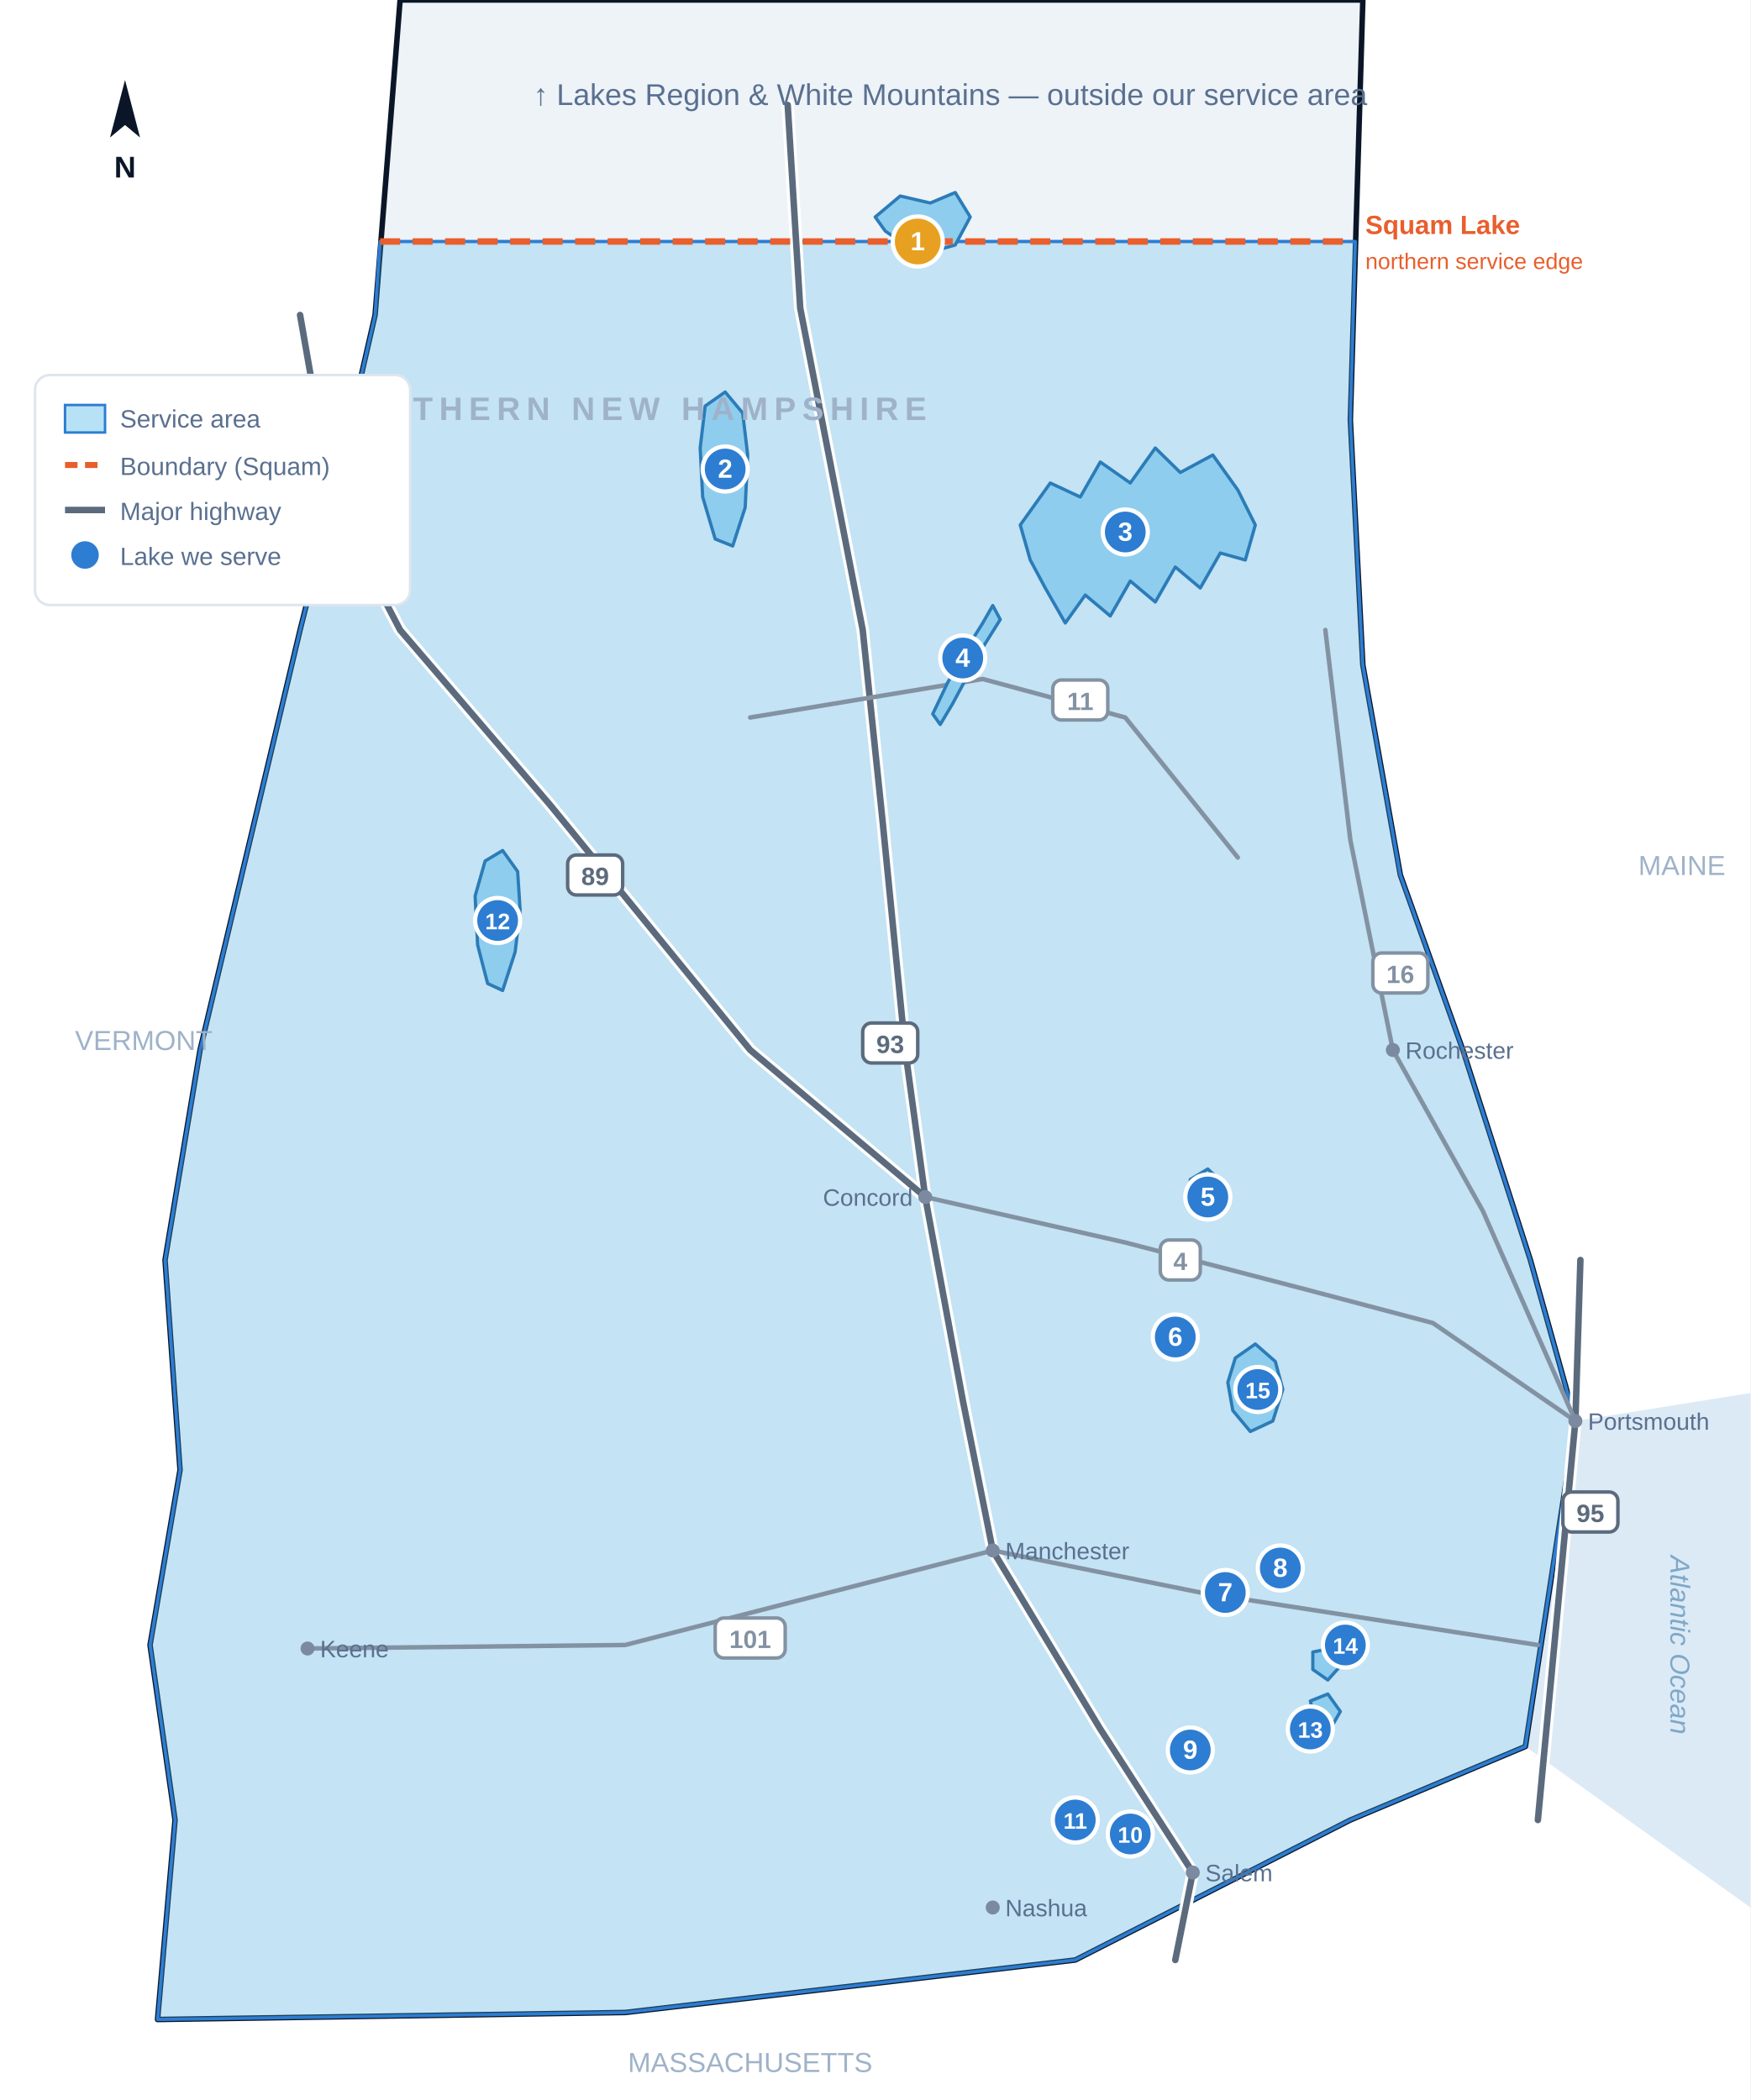
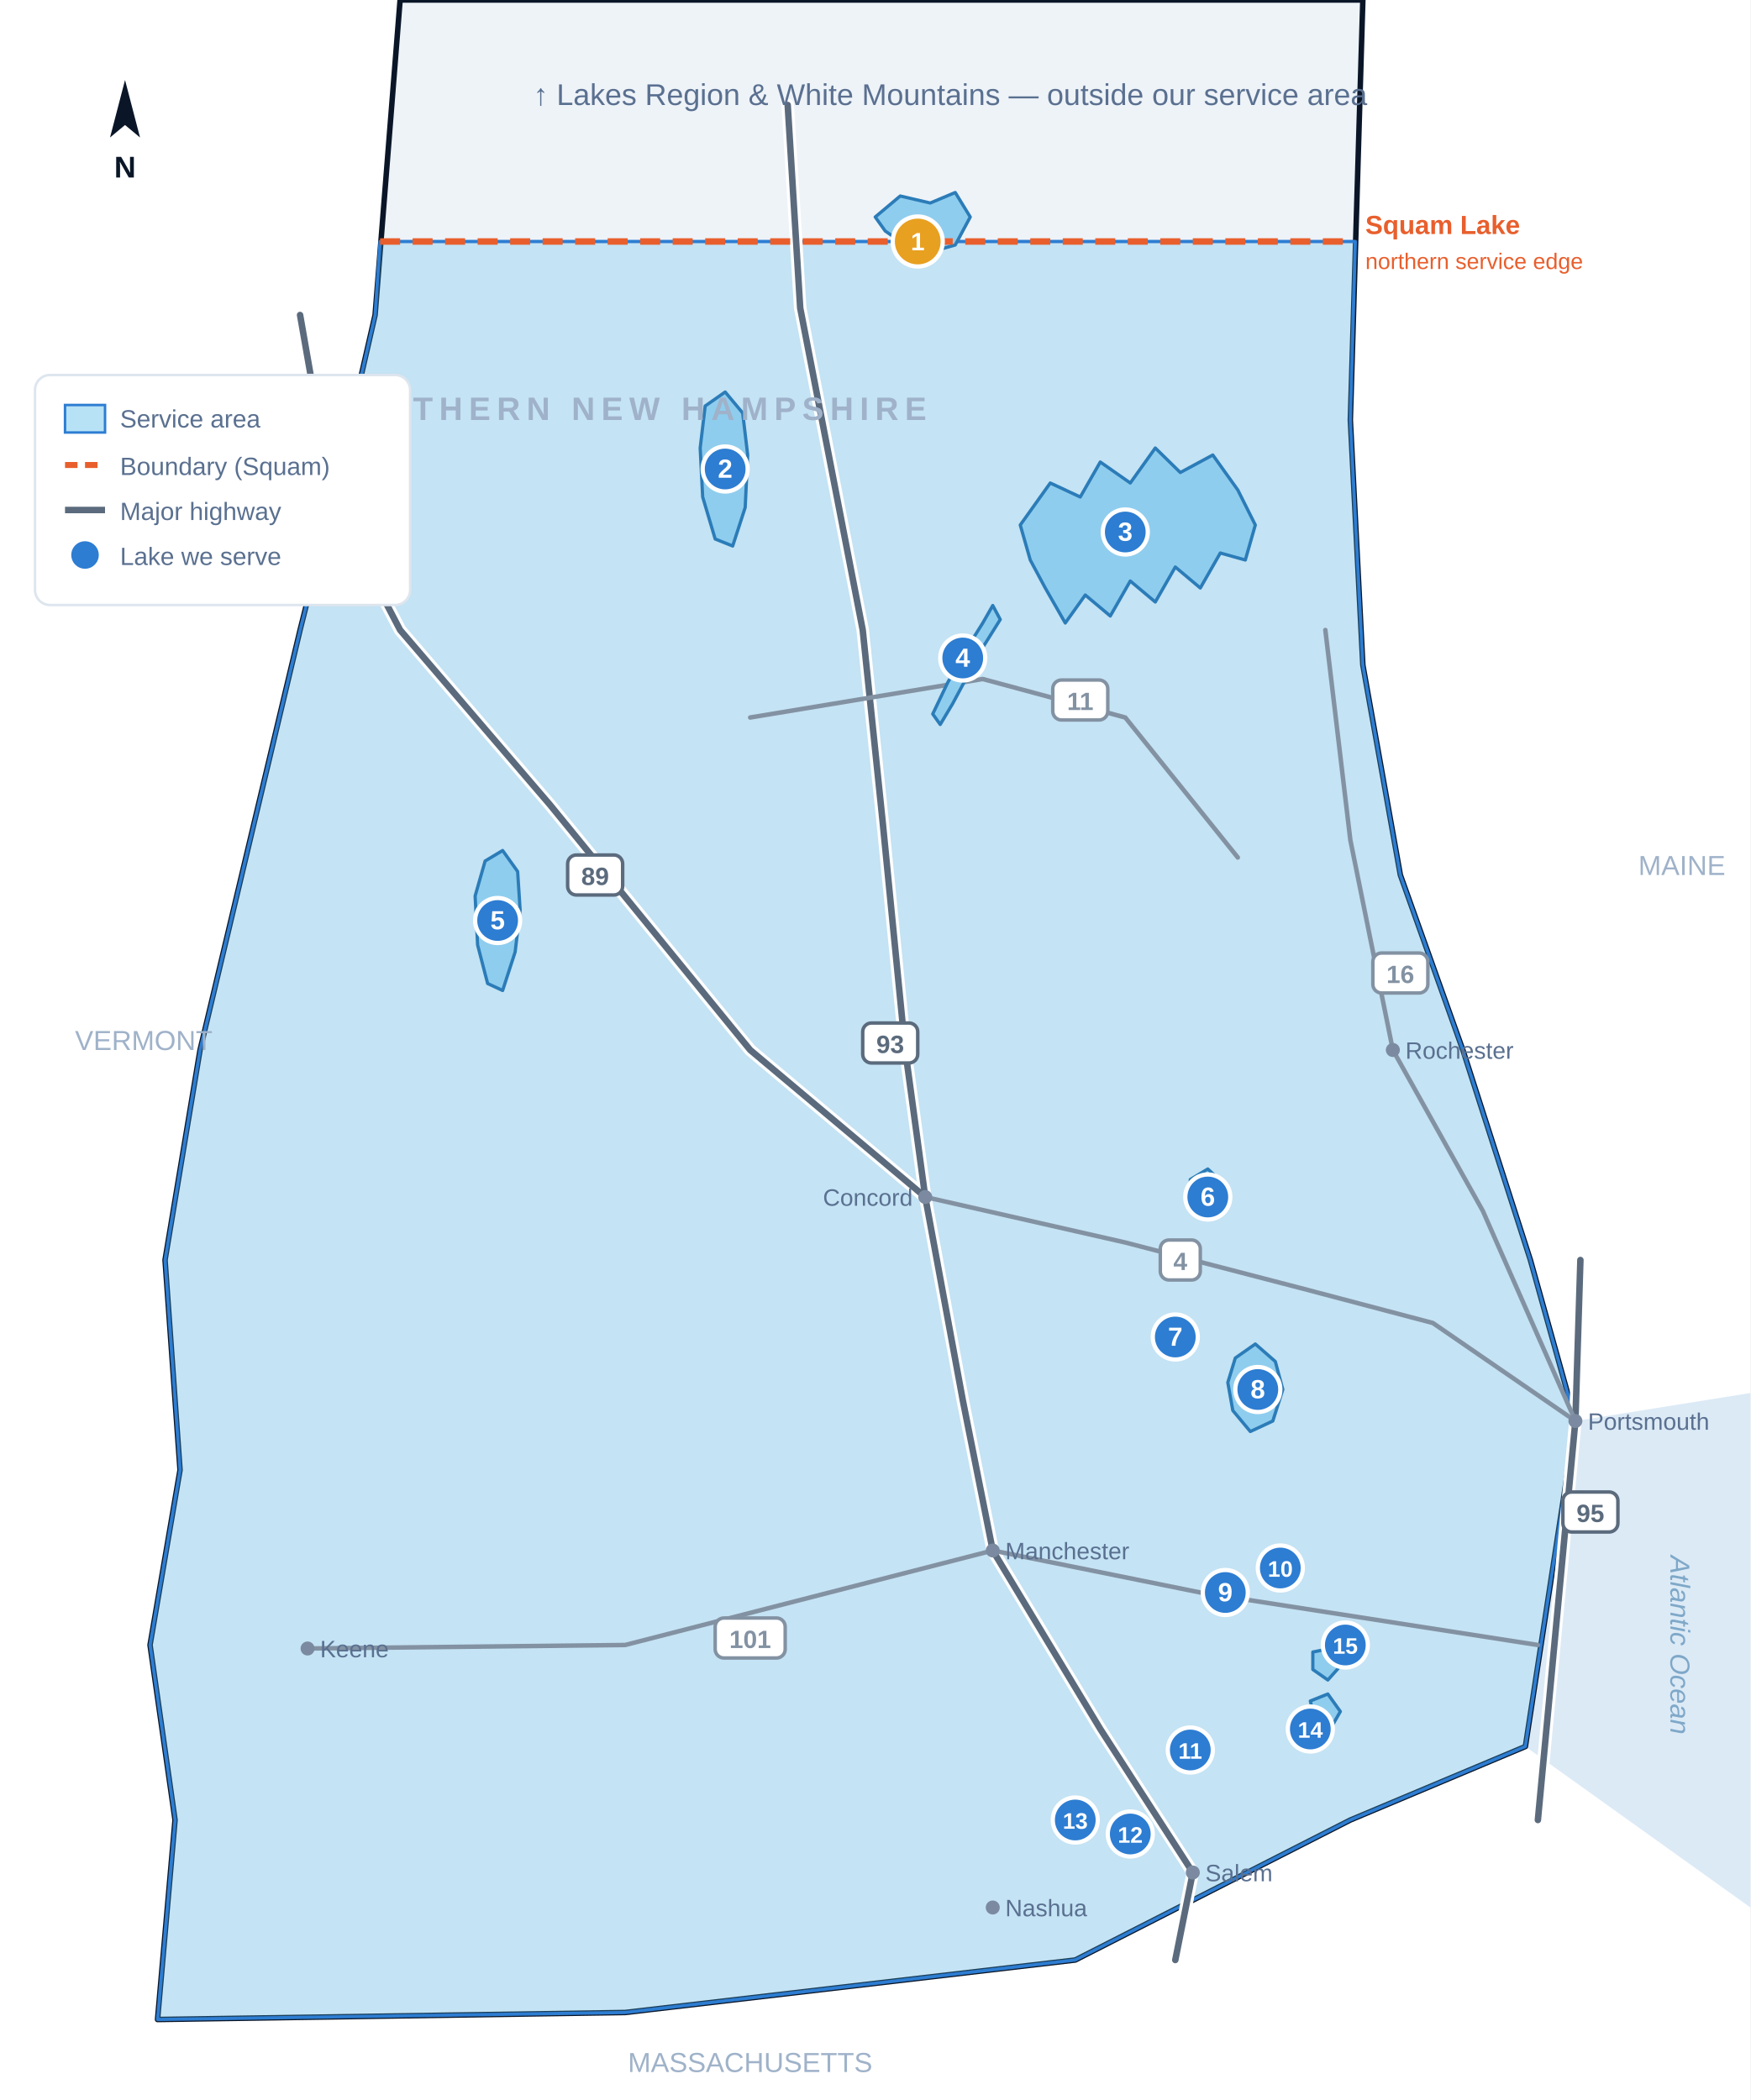
<svg xmlns="http://www.w3.org/2000/svg" viewBox="0 0 700 840" role="img" aria-label="Detailed map of southern and central New Hampshire showing NH Jet Fun delivery area (south of Squam Lake), major highways, cities, and the 15 lakes served.">
  <rect x="0" y="0" width="700" height="840" fill="#ffffff" />
  <polygon points="630,568.4 700,557.2 700,763.0 610,698.6" fill="#dCEAF6" />
  <text x="668" y="658.0" text-anchor="middle" transform="rotate(90 668 658.0)" font-family="'Segoe UI',Arial,Helvetica,sans-serif" font-size="11" font-style="italic" fill="#7fa8c8">Atlantic Ocean</text>
  <polygon points="160,0.0 545,0.0 540,168.0 545,266.0 560,350.0 585,420.0 612,504.0 630,568.4 610,698.6 540,728.0 430,784.0 250,805.0 63,807.8 70,728.0 60,658.0 72,588.0 66,504.0 80,420.0 100,336.0 120,252.0 133,200.2 150,126.0" fill="#eef3f8" stroke="#0a1628" stroke-width="2.2" stroke-linejoin="round" />
  <polygon points="542,96.6 540,168.0 545,266.0 560,350.0 585,420.0 612,504.0 630,568.4 610,698.6 540,728.0 430,784.0 250,805.0 63,807.8 70,728.0 60,658.0 72,588.0 66,504.0 80,420.0 100,336.0 120,252.0 133,200.2 150,126.0 152,96.6" fill="#4db6e8" fill-opacity="0.26" stroke="#2d7dd2" stroke-width="1.3" stroke-linejoin="round" />
  <polyline points="470,784.0 477,749.0 440,691.6 397,620.2 385,560.0 370,478.8 362,420.0 353,329.0 345,252.0 320,123.2 315,42.0" fill="none" stroke="#fff" stroke-width="5" stroke-linejoin="round" stroke-linecap="round" />
  <polyline points="370,478.8 300,420.0 220,322.0 160,252.0 133,200.2 120,126.0" fill="none" stroke="#fff" stroke-width="5" stroke-linejoin="round" stroke-linecap="round" />
  <polyline points="615,728.0 630,568.4 632,504.0" fill="none" stroke="#fff" stroke-width="5" stroke-linejoin="round" stroke-linecap="round" />
  <polyline points="470,784.0 477,749.0 440,691.6 397,620.2 385,560.0 370,478.8 362,420.0 353,329.0 345,252.0 320,123.2 315,42.0" fill="none" stroke="#5b6b7d" stroke-width="2.6" stroke-linejoin="round" stroke-linecap="round" />
  <polyline points="370,478.8 300,420.0 220,322.0 160,252.0 133,200.2 120,126.0" fill="none" stroke="#5b6b7d" stroke-width="2.6" stroke-linejoin="round" stroke-linecap="round" />
  <polyline points="615,728.0 630,568.4 632,504.0" fill="none" stroke="#5b6b7d" stroke-width="2.6" stroke-linejoin="round" stroke-linecap="round" />
  <polyline points="370,478.8 450,497.0 520,515.2 573,529.2 630,568.4" fill="none" stroke="#8392a3" stroke-width="1.8" stroke-linejoin="round" stroke-linecap="round" />
  <polyline points="123,659.4 250,658.0 397,620.2 480,637.0 615,658.0" fill="none" stroke="#8392a3" stroke-width="1.8" stroke-linejoin="round" stroke-linecap="round" />
  <polyline points="630,568.4 593,484.4 557,420.0 540,336.0 530,252.0" fill="none" stroke="#8392a3" stroke-width="1.8" stroke-linejoin="round" stroke-linecap="round" />
  <polyline points="300,287.0 393,271.6 450,287.0 495,343.0" fill="none" stroke="#8392a3" stroke-width="1.8" stroke-linejoin="round" stroke-linecap="round" />
  <polygon points="408,210.0 420,193.2 432,198.8 440,184.8 452,193.2 462,179.2 472,189.0 485,182.0 495,196.0 502,210.0 498,224.0 488,221.2 480,235.2 470,226.8 462,240.8 452,232.4 444,246.4 434,238.0 426,249.2 418,235.2 412,224.0" fill="#8fcdee" stroke="#2b7cb8" stroke-width="1.3" stroke-linejoin="round" />
  <polygon points="350,86.8 360,78.4 372,81.2 382,77.0 388,86.8 382,98.0 372,100.8 362,98.0 354,92.4" fill="#8fcdee" stroke="#2b7cb8" stroke-width="1.3" stroke-linejoin="round" />
  <polygon points="373,285.6 379,273.0 386,260.4 393,249.2 397,242.2 400,247.8 393,259.0 387,270.2 381,281.4 376,289.8" fill="#8fcdee" stroke="#2b7cb8" stroke-width="1.3" stroke-linejoin="round" />
  <polygon points="282,162.4 290,156.8 297,165.2 299,182.0 298,203.0 293,218.4 286,215.6 281,198.8 280,179.2" fill="#8fcdee" stroke="#2b7cb8" stroke-width="1.3" stroke-linejoin="round" />
  <polygon points="194,344.4 201,340.2 207,348.6 208,364.0 206,380.8 201,396.2 195,393.4 191,378.0 190,358.4" fill="#8fcdee" stroke="#2b7cb8" stroke-width="1.3" stroke-linejoin="round" />
  <polygon points="494,543.2 502,537.6 510,544.6 513,555.8 509,568.4 500,572.6 493,564.2 491,553.0" fill="#8fcdee" stroke="#2b7cb8" stroke-width="1.3" stroke-linejoin="round" />
  <polygon points="476,471.8 483,467.6 489,473.2 488,484.4 481,487.2 476,480.2" fill="#8fcdee" stroke="#2b7cb8" stroke-width="1.3" stroke-linejoin="round" />
  <polygon points="524,680.4 531,677.6 536,684.6 532,691.6 526,688.8" fill="#8fcdee" stroke="#2b7cb8" stroke-width="1.3" stroke-linejoin="round" />
  <polygon points="525,660.8 532,659.4 536,666.4 531,672.0 525,667.8" fill="#8fcdee" stroke="#2b7cb8" stroke-width="1.3" stroke-linejoin="round" />
  <circle cx="397" cy="620.2" r="2.8" fill="#7b8aa0" />
  <text x="402" y="623.7" text-anchor="start" font-family="'Segoe UI',Arial,Helvetica,sans-serif" font-size="9.5" fill="#5a7090">Manchester</text>
  <circle cx="370" cy="478.8" r="2.8" fill="#7b8aa0" />
  <text x="365" y="482.3" text-anchor="end" font-family="'Segoe UI',Arial,Helvetica,sans-serif" font-size="9.5" fill="#5a7090">Concord</text>
  <circle cx="397" cy="763.0" r="2.8" fill="#7b8aa0" />
  <text x="402" y="766.5" text-anchor="start" font-family="'Segoe UI',Arial,Helvetica,sans-serif" font-size="9.5" fill="#5a7090">Nashua</text>
  <circle cx="630" cy="568.4" r="2.8" fill="#7b8aa0" />
  <text x="635" y="571.9" text-anchor="start" font-family="'Segoe UI',Arial,Helvetica,sans-serif" font-size="9.5" fill="#5a7090">Portsmouth</text>
  <circle cx="123" cy="659.4" r="2.8" fill="#7b8aa0" />
  <text x="128" y="662.9" text-anchor="start" font-family="'Segoe UI',Arial,Helvetica,sans-serif" font-size="9.5" fill="#5a7090">Keene</text>
  <circle cx="557" cy="420.0" r="2.8" fill="#7b8aa0" />
  <text x="562" y="423.5" text-anchor="start" font-family="'Segoe UI',Arial,Helvetica,sans-serif" font-size="9.5" fill="#5a7090">Rochester</text>
  <circle cx="477" cy="749.0" r="2.8" fill="#7b8aa0" />
  <text x="482" y="752.5" text-anchor="start" font-family="'Segoe UI',Arial,Helvetica,sans-serif" font-size="9.5" fill="#5a7090">Salem</text>
  <line x1="152" y1="96.6" x2="542" y2="96.6" stroke="#e85f2d" stroke-width="2.6" stroke-dasharray="8 5" />
  <text x="380" y="42.0" text-anchor="middle" font-family="'Segoe UI',Arial,Helvetica,sans-serif" font-size="12" fill="#5a7090">↑ Lakes Region &amp; White Mountains — outside our service area</text>
  <text x="546" y="93.6" font-family="'Segoe UI',Arial,Helvetica,sans-serif" font-size="10.5" font-weight="700" fill="#e85f2d">Squam Lake</text>
  <text x="546" y="107.6" font-family="'Segoe UI',Arial,Helvetica,sans-serif" font-size="9" fill="#e85f2d">northern service edge</text>
  <text x="250" y="168.0" text-anchor="middle" font-family="'Segoe UI',Arial,Helvetica,sans-serif" font-size="13" letter-spacing="2.5" font-weight="700" fill="#9fb2c9">SOUTHERN NEW HAMPSHIRE</text>
  <text x="30" y="420.0" font-family="'Segoe UI',Arial,Helvetica,sans-serif" font-size="11" fill="#9fb2c9">VERMONT</text>
  <text x="690" y="350.0" text-anchor="end" font-family="'Segoe UI',Arial,Helvetica,sans-serif" font-size="11" fill="#9fb2c9">MAINE</text>
  <text x="300" y="828.8" text-anchor="middle" font-family="'Segoe UI',Arial,Helvetica,sans-serif" font-size="11" fill="#9fb2c9">MASSACHUSETTS</text>
  <g transform="translate(50,48)">
    <path d="M0,-16 L6,7 L0,2 L-6,7 Z" fill="#0a1628" />
    <text x="0" y="23" text-anchor="middle" font-family="'Segoe UI',Arial,Helvetica,sans-serif" font-size="12" font-weight="700" fill="#0a1628">N</text>
  </g>
  <g>
    <rect x="345.0" y="409.2" width="22" height="16" rx="3.5" fill="#fff" stroke="#5b6b7d" stroke-width="1.4" />
    <text x="356" y="421.2" text-anchor="middle" font-family="'Segoe UI',Arial,Helvetica,sans-serif" font-size="10" font-weight="700" fill="#5b6b7d">93</text>
  </g>
  <g>
    <rect x="227.0" y="342.0" width="22" height="16" rx="3.5" fill="#fff" stroke="#5b6b7d" stroke-width="1.4" />
    <text x="238" y="354.0" text-anchor="middle" font-family="'Segoe UI',Arial,Helvetica,sans-serif" font-size="10" font-weight="700" fill="#5b6b7d">89</text>
  </g>
  <g>
    <rect x="625.0" y="596.8" width="22" height="16" rx="3.5" fill="#fff" stroke="#5b6b7d" stroke-width="1.4" />
    <text x="636" y="608.8" text-anchor="middle" font-family="'Segoe UI',Arial,Helvetica,sans-serif" font-size="10" font-weight="700" fill="#5b6b7d">95</text>
  </g>
  <g>
    <rect x="464.0" y="496.0" width="16" height="16" rx="3.5" fill="#fff" stroke="#8392a3" stroke-width="1.4" />
    <text x="472" y="508.0" text-anchor="middle" font-family="'Segoe UI',Arial,Helvetica,sans-serif" font-size="10" font-weight="700" fill="#8392a3">4</text>
  </g>
  <g>
    <rect x="286.0" y="647.2" width="28" height="16" rx="3.5" fill="#fff" stroke="#8392a3" stroke-width="1.4" />
    <text x="300" y="659.2" text-anchor="middle" font-family="'Segoe UI',Arial,Helvetica,sans-serif" font-size="10" font-weight="700" fill="#8392a3">101</text>
  </g>
  <g>
    <rect x="549.0" y="381.2" width="22" height="16" rx="3.5" fill="#fff" stroke="#8392a3" stroke-width="1.4" />
    <text x="560" y="393.2" text-anchor="middle" font-family="'Segoe UI',Arial,Helvetica,sans-serif" font-size="10" font-weight="700" fill="#8392a3">16</text>
  </g>
  <g>
    <rect x="421.0" y="272.0" width="22" height="16" rx="3.5" fill="#fff" stroke="#8392a3" stroke-width="1.4" />
    <text x="432" y="284.0" text-anchor="middle" font-family="'Segoe UI',Arial,Helvetica,sans-serif" font-size="10" font-weight="700" fill="#8392a3">11</text>
  </g>
  <g>
    <circle cx="367" cy="96.6" r="10" fill="#e8a020" stroke="#fff" stroke-width="1.7" />
-     <text x="367" y="100.1" text-anchor="middle" font-family="'Segoe UI',Arial,Helvetica,sans-serif" font-size="10.5" font-weight="700" fill="#fff">1</text>
+     <text x="367" y="100.1" text-anchor="middle" font-family="'Segoe UI',Arial,Helvetica,sans-serif" font-size="10" font-weight="700" fill="#fff">1</text>
  </g>
  <g>
    <circle cx="290" cy="187.6" r="9" fill="#2d7dd2" stroke="#fff" stroke-width="1.7" />
    <text x="290" y="191.1" text-anchor="middle" font-family="'Segoe UI',Arial,Helvetica,sans-serif" font-size="10.5" font-weight="700" fill="#fff">2</text>
  </g>
  <g>
    <circle cx="450" cy="212.8" r="9" fill="#2d7dd2" stroke="#fff" stroke-width="1.7" />
    <text x="450" y="216.3" text-anchor="middle" font-family="'Segoe UI',Arial,Helvetica,sans-serif" font-size="10.5" font-weight="700" fill="#fff">3</text>
  </g>
  <g>
    <circle cx="385" cy="263.2" r="9" fill="#2d7dd2" stroke="#fff" stroke-width="1.7" />
    <text x="385" y="266.7" text-anchor="middle" font-family="'Segoe UI',Arial,Helvetica,sans-serif" font-size="10.5" font-weight="700" fill="#fff">4</text>
  </g>
  <g>
+     <circle cx="199" cy="368.2" r="9" fill="#2d7dd2" stroke="#fff" stroke-width="1.7" />
+     <text x="199" y="371.7" text-anchor="middle" font-family="'Segoe UI',Arial,Helvetica,sans-serif" font-size="10.5" font-weight="700" fill="#fff">5</text>
+   </g>
+   <g>
    <circle cx="483" cy="478.8" r="9" fill="#2d7dd2" stroke="#fff" stroke-width="1.7" />
-     <text x="483" y="482.3" text-anchor="middle" font-family="'Segoe UI',Arial,Helvetica,sans-serif" font-size="10.5" font-weight="700" fill="#fff">5</text>
+     <text x="483" y="482.3" text-anchor="middle" font-family="'Segoe UI',Arial,Helvetica,sans-serif" font-size="10.5" font-weight="700" fill="#fff">6</text>
  </g>
  <g>
    <circle cx="470" cy="534.8" r="9" fill="#2d7dd2" stroke="#fff" stroke-width="1.7" />
-     <text x="470" y="538.3" text-anchor="middle" font-family="'Segoe UI',Arial,Helvetica,sans-serif" font-size="10.5" font-weight="700" fill="#fff">6</text>
+     <text x="470" y="538.3" text-anchor="middle" font-family="'Segoe UI',Arial,Helvetica,sans-serif" font-size="10.5" font-weight="700" fill="#fff">7</text>
+   </g>
+   <g>
+     <circle cx="503" cy="555.8" r="9" fill="#2d7dd2" stroke="#fff" stroke-width="1.7" />
+     <text x="503" y="559.3" text-anchor="middle" font-family="'Segoe UI',Arial,Helvetica,sans-serif" font-size="10.5" font-weight="700" fill="#fff">8</text>
  </g>
  <g>
    <circle cx="490" cy="637.0" r="9" fill="#2d7dd2" stroke="#fff" stroke-width="1.7" />
-     <text x="490" y="640.5" text-anchor="middle" font-family="'Segoe UI',Arial,Helvetica,sans-serif" font-size="10.5" font-weight="700" fill="#fff">7</text>
+     <text x="490" y="640.5" text-anchor="middle" font-family="'Segoe UI',Arial,Helvetica,sans-serif" font-size="10.5" font-weight="700" fill="#fff">9</text>
  </g>
  <g>
    <circle cx="512" cy="627.2" r="9" fill="#2d7dd2" stroke="#fff" stroke-width="1.7" />
-     <text x="512" y="630.7" text-anchor="middle" font-family="'Segoe UI',Arial,Helvetica,sans-serif" font-size="10.5" font-weight="700" fill="#fff">8</text>
+     <text x="512" y="630.7" text-anchor="middle" font-family="'Segoe UI',Arial,Helvetica,sans-serif" font-size="9" font-weight="700" fill="#fff">10</text>
  </g>
  <g>
    <circle cx="476" cy="700.0" r="9" fill="#2d7dd2" stroke="#fff" stroke-width="1.7" />
-     <text x="476" y="703.5" text-anchor="middle" font-family="'Segoe UI',Arial,Helvetica,sans-serif" font-size="10.5" font-weight="700" fill="#fff">9</text>
+     <text x="476" y="703.5" text-anchor="middle" font-family="'Segoe UI',Arial,Helvetica,sans-serif" font-size="9" font-weight="700" fill="#fff">11</text>
  </g>
  <g>
    <circle cx="452" cy="733.6" r="9" fill="#2d7dd2" stroke="#fff" stroke-width="1.7" />
-     <text x="452" y="737.1" text-anchor="middle" font-family="'Segoe UI',Arial,Helvetica,sans-serif" font-size="9" font-weight="700" fill="#fff">10</text>
+     <text x="452" y="737.1" text-anchor="middle" font-family="'Segoe UI',Arial,Helvetica,sans-serif" font-size="9" font-weight="700" fill="#fff">12</text>
  </g>
  <g>
    <circle cx="430" cy="728.0" r="9" fill="#2d7dd2" stroke="#fff" stroke-width="1.7" />
-     <text x="430" y="731.5" text-anchor="middle" font-family="'Segoe UI',Arial,Helvetica,sans-serif" font-size="9" font-weight="700" fill="#fff">11</text>
-   </g>
-   <g>
-     <circle cx="199" cy="368.2" r="9" fill="#2d7dd2" stroke="#fff" stroke-width="1.7" />
-     <text x="199" y="371.7" text-anchor="middle" font-family="'Segoe UI',Arial,Helvetica,sans-serif" font-size="9" font-weight="700" fill="#fff">12</text>
+     <text x="430" y="731.5" text-anchor="middle" font-family="'Segoe UI',Arial,Helvetica,sans-serif" font-size="9" font-weight="700" fill="#fff">13</text>
  </g>
  <g>
    <circle cx="524" cy="691.6" r="9" fill="#2d7dd2" stroke="#fff" stroke-width="1.7" />
-     <text x="524" y="695.1" text-anchor="middle" font-family="'Segoe UI',Arial,Helvetica,sans-serif" font-size="9" font-weight="700" fill="#fff">13</text>
+     <text x="524" y="695.1" text-anchor="middle" font-family="'Segoe UI',Arial,Helvetica,sans-serif" font-size="9" font-weight="700" fill="#fff">14</text>
  </g>
  <g>
    <circle cx="538" cy="658.0" r="9" fill="#2d7dd2" stroke="#fff" stroke-width="1.7" />
-     <text x="538" y="661.5" text-anchor="middle" font-family="'Segoe UI',Arial,Helvetica,sans-serif" font-size="9" font-weight="700" fill="#fff">14</text>
-   </g>
-   <g>
-     <circle cx="503" cy="555.8" r="9" fill="#2d7dd2" stroke="#fff" stroke-width="1.7" />
-     <text x="503" y="559.3" text-anchor="middle" font-family="'Segoe UI',Arial,Helvetica,sans-serif" font-size="9" font-weight="700" fill="#fff">15</text>
+     <text x="538" y="661.5" text-anchor="middle" font-family="'Segoe UI',Arial,Helvetica,sans-serif" font-size="9" font-weight="700" fill="#fff">15</text>
  </g>
  <g font-family="'Segoe UI',Arial,Helvetica,sans-serif" font-size="10" fill="#5a7090">
    <rect x="14" y="150" width="150" height="92" rx="6" fill="#fff" stroke="#dde5ee" />
    <rect x="26" y="162" width="16" height="11" fill="#4db6e8" fill-opacity="0.4" stroke="#2d7dd2" />
    <text x="48" y="171">Service area</text>
    <line x1="26" y1="186" x2="42" y2="186" stroke="#e85f2d" stroke-width="2.4" stroke-dasharray="5 3" />
    <text x="48" y="190">Boundary (Squam)</text>
    <line x1="26" y1="204" x2="42" y2="204" stroke="#5b6b7d" stroke-width="2.6" />
    <text x="48" y="208">Major highway</text>
    <circle cx="34" cy="222" r="5.5" fill="#2d7dd2" />
    <text x="48" y="226">Lake we serve</text>
  </g>
</svg>
